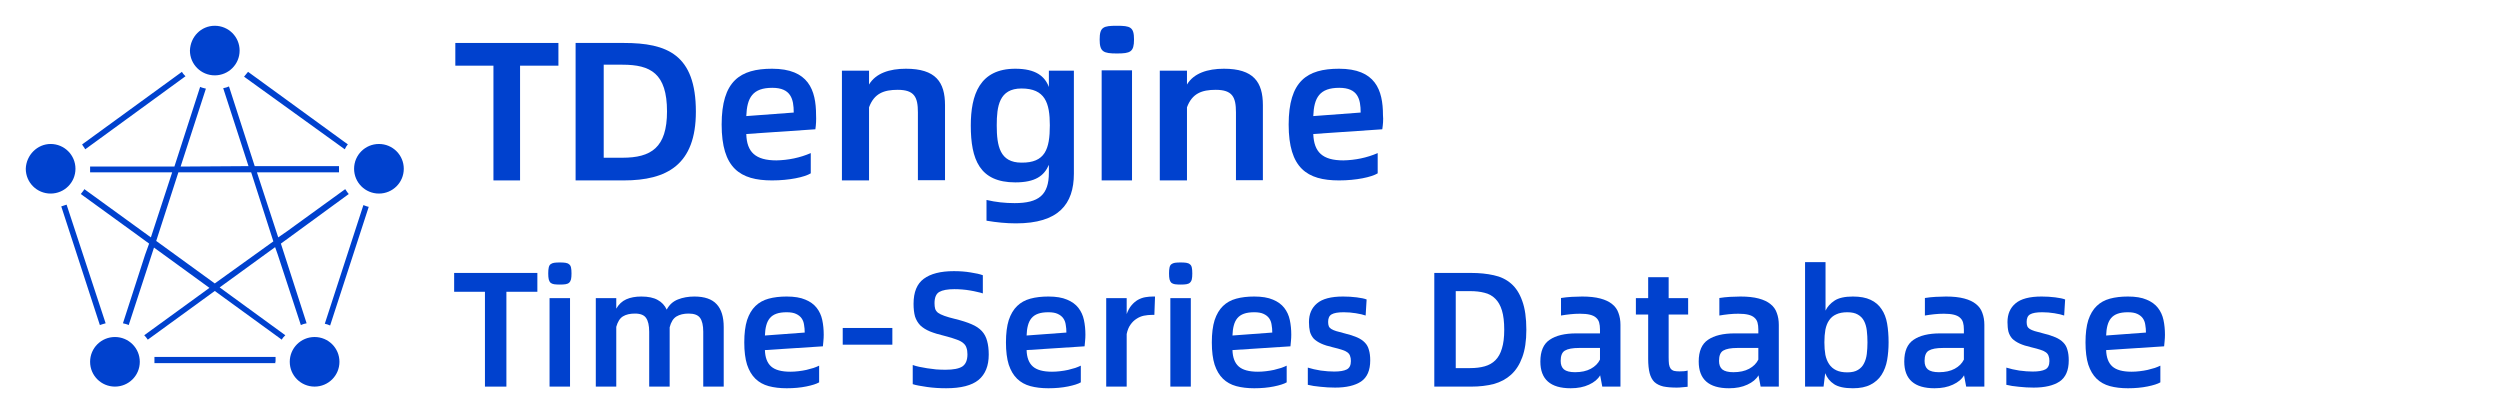
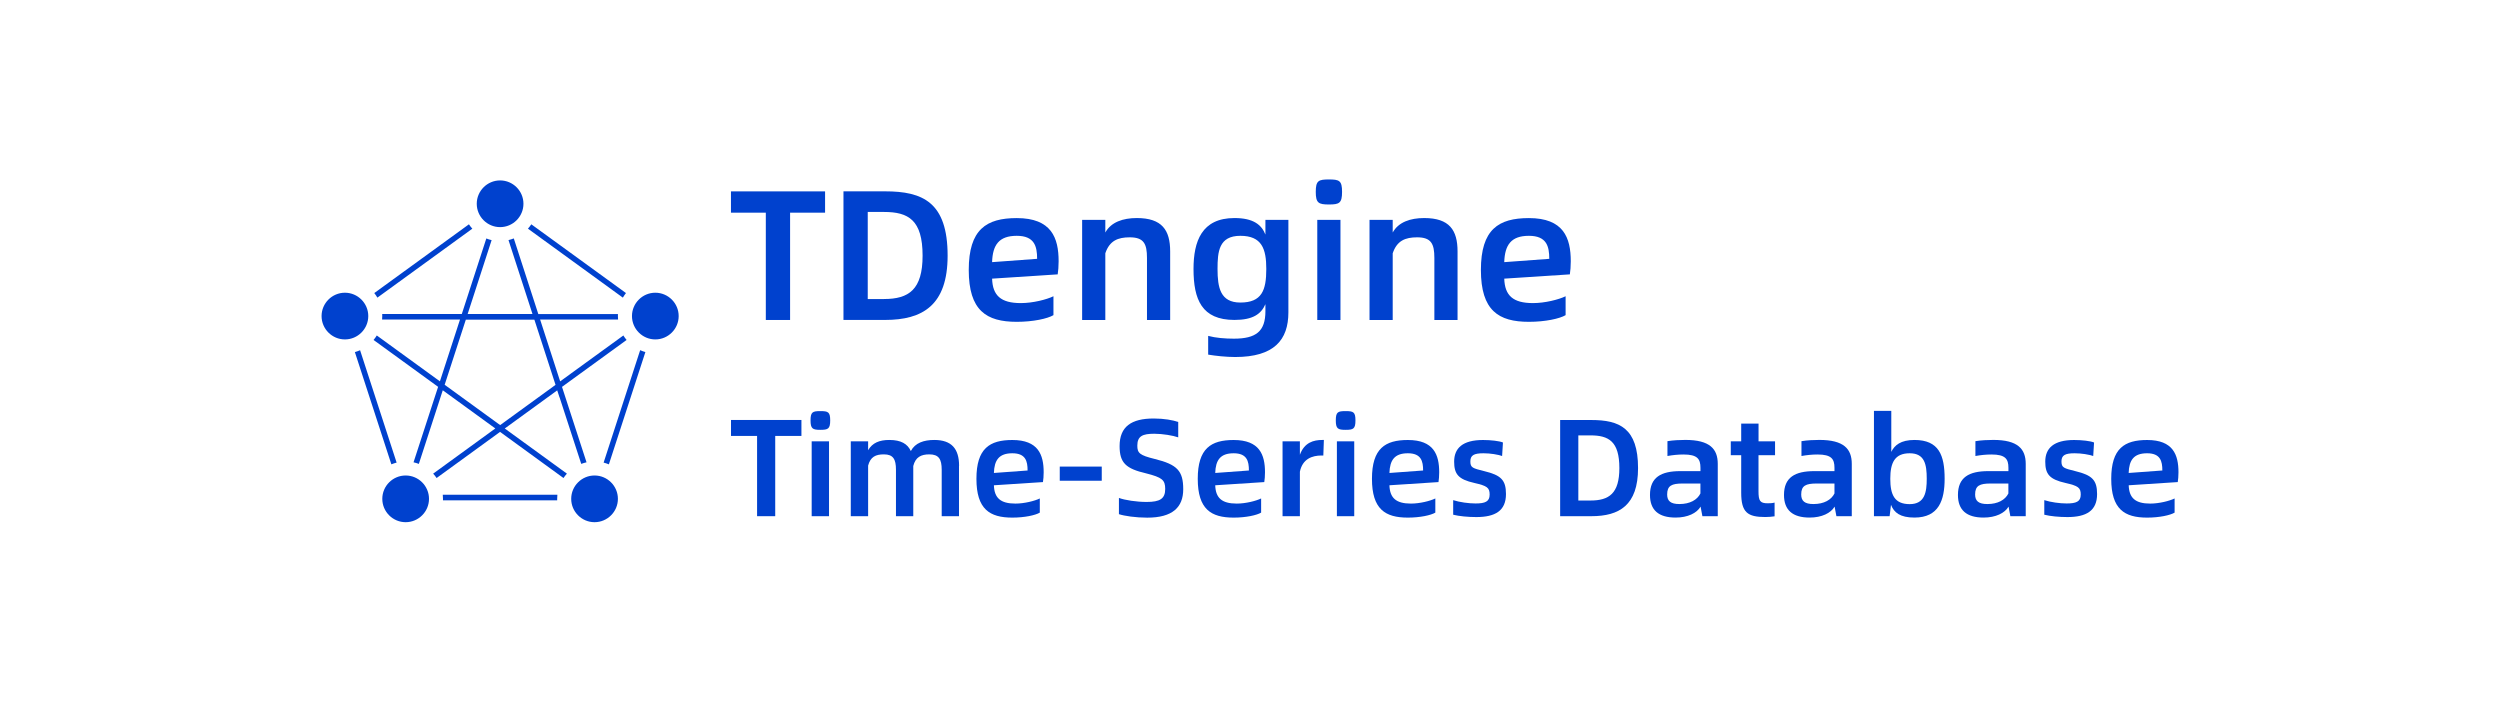
- <svg xmlns="http://www.w3.org/2000/svg" width="291" height="48" viewBox="0 0 291 48" fill="none">
-   <path d="M65 7.644H60.535V21H57.437V7.644H53V5H65V7.644Z" fill="#0041CE" />
-   <path d="M72.6 5C77.64 5 81 6.333 81 13C81 19.177 77.64 21 72.6 21H67V5H72.6ZM72.453 18.36C75.783 18.36 77.64 17.191 77.64 12.973C77.64 8.537 75.724 7.531 72.453 7.531H70.272V18.36H72.453Z" fill="#0041CE" />
-   <path d="M94.909 15.049L86.868 15.597C86.922 17.709 87.94 18.669 90.379 18.669C91.747 18.641 93.114 18.367 94.373 17.819V20.177C93.65 20.616 91.881 21 89.87 21C86.144 21 84 19.574 84 14.5C84 9.426 86.144 8 89.87 8C94.105 8 94.99 10.468 94.99 13.403C95.017 13.951 94.99 14.5 94.909 15.049ZM92.39 13.101C92.39 11.538 92.068 10.222 89.897 10.222C87.619 10.222 86.948 11.346 86.868 13.513L92.39 13.101Z" fill="#0041CE" />
-   <path d="M110 12.24V20.972H106.844V13.077C106.844 11.292 106.427 10.455 104.491 10.455C102.883 10.455 101.752 10.873 101.156 12.491V21H98V8.223H101.156V9.841C101.931 8.53 103.538 8 105.444 8C108.898 8 110 9.534 110 12.24Z" fill="#0041CE" />
-   <path d="M125 8.227V20.208C125 23.785 123.199 26 118.266 26C117.129 26 115.965 25.886 114.829 25.688V23.274C115.91 23.53 116.991 23.643 118.099 23.643C120.898 23.643 122.09 22.707 122.09 20.095V19.186C121.536 20.464 120.51 21.23 118.182 21.23C114.025 21.23 113 18.561 113 14.615C113 11.038 114.025 8 118.182 8C120.566 8 121.619 8.88 122.09 10.129V8.227H125ZM122.201 14.587C122.201 11.975 121.647 10.3 118.903 10.3C116.298 10.3 116.021 12.372 116.021 14.587C116.021 17 116.381 18.931 118.903 18.931C121.647 18.959 122.201 17.369 122.201 14.587Z" fill="#0041CE" />
-   <path d="M128 4.598C128 3.14 128.433 3 130 3C131.567 3 132 3.14 132 4.598C132 6.056 131.567 6.224 130 6.224C128.433 6.224 128 6.028 128 4.598ZM128.233 8.187H131.767V21H128.233V8.187Z" fill="#0041CE" />
-   <path d="M147 12.24V20.972H143.866V13.077C143.866 11.292 143.448 10.455 141.507 10.455C139.896 10.455 138.761 10.873 138.164 12.491V21H135V8.223H138.164V9.841C138.94 8.53 140.552 8 142.463 8C145.896 8 147 9.534 147 12.24Z" fill="#0041CE" />
-   <path d="M160.898 15.049L152.865 15.597C152.945 17.709 153.936 18.669 156.373 18.669C157.738 18.641 159.104 18.367 160.363 17.819V20.177C159.64 20.616 157.872 21 155.864 21C152.142 21 150 19.574 150 14.5C150 9.426 152.142 8 155.864 8C160.095 8 160.978 10.468 160.978 13.403C161.032 13.951 160.978 14.5 160.898 15.049ZM158.381 13.101C158.381 11.538 158.06 10.222 155.891 10.222C153.615 10.222 152.945 11.346 152.865 13.513L158.381 13.101Z" fill="#0041CE" />
-   <path fill-rule="evenodd" clip-rule="evenodd" d="M25 3C26.601 3 27.892 4.288 27.892 5.886C27.892 7.483 26.601 8.772 25 8.772C23.399 8.772 22.108 7.483 22.108 5.886C22.16 4.288 23.399 3 25 3ZM5.892 16.759C7.493 16.759 8.784 18.048 8.784 19.645C8.784 21.243 7.493 22.531 5.892 22.531C4.291 22.531 3 21.243 3 19.645C3.052 18.048 4.343 16.759 5.892 16.759ZM13.38 39.228C14.981 39.228 16.272 40.517 16.272 42.114C16.272 43.712 14.981 45 13.38 45C11.779 45 10.488 43.712 10.488 42.114C10.488 40.517 11.779 39.228 13.38 39.228ZM36.62 39.228C38.221 39.228 39.512 40.517 39.512 42.114C39.512 43.712 38.221 45 36.62 45C35.019 45 33.728 43.712 33.728 42.114C33.728 40.517 35.019 39.228 36.62 39.228ZM29.235 20.058H20.765L18.183 28.045L25 32.993L31.817 28.097L29.235 20.058ZM21.023 19.388L23.967 10.318C23.761 10.266 23.502 10.215 23.296 10.112L20.3 19.388H10.488C10.488 19.491 10.488 19.542 10.488 19.645C10.488 19.8 10.488 19.955 10.488 20.058H20.042L17.563 27.633L9.817 22.016C9.714 22.222 9.559 22.377 9.404 22.583L16.014 27.375L17.357 28.355L16.892 29.643L14.31 37.631C14.516 37.682 14.775 37.734 14.981 37.837L17.925 28.818L24.38 33.508L16.789 39.022C16.944 39.177 17.099 39.383 17.202 39.537L25 33.869L32.798 39.537C32.901 39.331 33.056 39.177 33.211 39.022L25.568 33.456L32.023 28.767L32.333 29.643L35.019 37.837C35.225 37.734 35.432 37.682 35.69 37.631L32.695 28.355L34.038 27.375L40.596 22.583C40.441 22.428 40.338 22.222 40.183 22.016L33.779 26.654L33.573 26.809L32.385 27.633L29.906 20.058H39.46C39.46 19.903 39.46 19.748 39.46 19.594C39.46 19.491 39.46 19.439 39.46 19.336H29.648L26.653 10.06C26.446 10.163 26.239 10.215 25.981 10.266L28.925 19.336L21.023 19.388ZM9.559 16.811L21.178 8.36C21.282 8.566 21.437 8.72 21.591 8.875L9.92 17.378C9.817 17.172 9.662 17.017 9.559 16.811ZM11.624 37.837L7.131 24.026C7.338 23.974 7.545 23.871 7.751 23.82L12.296 37.631C12.038 37.682 11.831 37.785 11.624 37.837ZM32.075 42.269H17.977C17.977 42.217 17.977 42.166 17.977 42.063C17.977 41.908 17.977 41.753 17.977 41.547H32.075C32.075 41.702 32.075 41.856 32.075 42.063C32.023 42.166 32.023 42.217 32.075 42.269ZM42.92 24.077L38.427 37.888C38.221 37.785 38.014 37.734 37.807 37.682L42.3 23.871C42.455 23.923 42.662 24.026 42.92 24.077ZM28.873 8.36L40.493 16.811C40.338 16.966 40.235 17.172 40.132 17.378L28.408 8.926C28.563 8.72 28.718 8.566 28.873 8.36ZM44.108 16.759C45.709 16.759 47 18.048 47 19.645C47 21.243 45.709 22.531 44.108 22.531C42.507 22.531 41.216 21.243 41.216 19.645C41.216 18.048 42.507 16.759 44.108 16.759Z" fill="#0041CE" />
-   <path d="M252 38.958C252 39.212 251.987 39.46 251.962 39.702C251.949 39.93 251.93 40.134 251.904 40.312L245.155 40.75C245.181 41.614 245.422 42.25 245.88 42.657C246.337 43.063 247.081 43.267 248.11 43.267C248.415 43.267 248.727 43.248 249.045 43.21C249.375 43.172 249.686 43.121 249.979 43.057C250.284 42.981 250.563 42.905 250.818 42.828C251.072 42.739 251.288 42.65 251.466 42.562V44.506C251.161 44.684 250.665 44.843 249.979 44.983C249.292 45.123 248.53 45.193 247.691 45.193C246.903 45.193 246.204 45.11 245.594 44.945C244.984 44.779 244.469 44.493 244.049 44.087C243.63 43.68 243.306 43.133 243.077 42.447C242.861 41.761 242.753 40.896 242.753 39.854C242.753 38.812 242.861 37.948 243.077 37.261C243.306 36.575 243.63 36.028 244.049 35.622C244.469 35.215 244.984 34.929 245.594 34.764C246.204 34.598 246.903 34.516 247.691 34.516C248.581 34.516 249.305 34.636 249.864 34.878C250.424 35.107 250.862 35.425 251.18 35.831C251.498 36.238 251.714 36.708 251.828 37.242C251.943 37.776 252 38.348 252 38.958ZM249.788 38.71C249.788 38.392 249.763 38.094 249.712 37.814C249.674 37.522 249.578 37.268 249.426 37.051C249.273 36.835 249.057 36.664 248.778 36.537C248.511 36.41 248.149 36.346 247.691 36.346C247.208 36.346 246.808 36.403 246.49 36.518C246.172 36.632 245.918 36.804 245.727 37.032C245.537 37.261 245.397 37.547 245.308 37.89C245.219 38.221 245.168 38.608 245.155 39.053L249.788 38.71Z" fill="#0041CE" />
-   <path d="M236.722 45.116C236.15 45.116 235.578 45.084 235.006 45.021C234.434 44.97 233.944 44.894 233.538 44.792V42.79C233.982 42.93 234.485 43.044 235.044 43.133C235.616 43.21 236.137 43.248 236.607 43.248C237.268 43.248 237.757 43.165 238.075 43C238.393 42.835 238.552 42.511 238.552 42.028C238.552 41.786 238.52 41.589 238.457 41.437C238.406 41.271 238.304 41.132 238.151 41.017C237.999 40.903 237.783 40.801 237.503 40.712C237.236 40.623 236.887 40.528 236.455 40.426C235.895 40.299 235.438 40.153 235.082 39.988C234.726 39.822 234.44 39.632 234.224 39.416C234.021 39.187 233.874 38.92 233.785 38.615C233.709 38.297 233.671 37.922 233.671 37.49C233.671 36.562 233.982 35.838 234.605 35.316C235.228 34.783 236.239 34.516 237.637 34.516C238.183 34.516 238.711 34.547 239.219 34.611C239.74 34.675 240.128 34.757 240.382 34.859L240.268 36.727C239.988 36.626 239.607 36.537 239.124 36.46C238.654 36.384 238.183 36.346 237.713 36.346C237.052 36.346 236.582 36.429 236.302 36.594C236.035 36.746 235.902 37.039 235.902 37.471C235.902 37.674 235.927 37.84 235.978 37.967C236.029 38.094 236.124 38.202 236.264 38.291C236.404 38.38 236.594 38.462 236.836 38.539C237.09 38.615 237.421 38.704 237.827 38.806C238.399 38.945 238.876 39.098 239.257 39.263C239.639 39.428 239.944 39.632 240.172 39.873C240.401 40.102 240.56 40.388 240.649 40.731C240.751 41.062 240.802 41.468 240.802 41.951C240.802 43.108 240.446 43.928 239.734 44.411C239.022 44.881 238.018 45.116 236.722 45.116Z" fill="#0041CE" />
-   <path d="M226.518 34.516C227.356 34.516 228.062 34.592 228.634 34.745C229.206 34.897 229.663 35.113 230.007 35.393C230.362 35.672 230.61 36.022 230.75 36.441C230.903 36.848 230.979 37.306 230.979 37.814V45.002H228.863L228.615 43.686C228.361 44.131 227.928 44.493 227.318 44.773C226.721 45.053 226.009 45.193 225.183 45.193C222.831 45.193 221.656 44.157 221.656 42.085C221.656 40.877 222.018 40.032 222.743 39.549C223.467 39.053 224.497 38.806 225.831 38.806H228.596V38.348C228.596 38.043 228.564 37.776 228.5 37.547C228.437 37.318 228.316 37.128 228.138 36.975C227.973 36.823 227.738 36.708 227.433 36.632C227.128 36.556 226.74 36.518 226.27 36.518C225.901 36.518 225.532 36.537 225.164 36.575C224.795 36.613 224.427 36.664 224.058 36.727V34.687C224.452 34.624 224.865 34.579 225.297 34.554C225.742 34.529 226.149 34.516 226.518 34.516ZM225.698 43.324C226.422 43.324 227.032 43.191 227.528 42.924C228.024 42.657 228.38 42.301 228.596 41.856V40.502H226.155C225.405 40.502 224.859 40.604 224.516 40.807C224.185 40.998 224.02 41.398 224.02 42.009C224.02 42.453 224.147 42.784 224.401 43C224.668 43.216 225.1 43.324 225.698 43.324Z" fill="#0041CE" />
-   <path d="M215.676 34.516C216.515 34.516 217.201 34.643 217.735 34.897C218.282 35.151 218.707 35.514 219.013 35.984C219.33 36.441 219.546 37.001 219.661 37.661C219.775 38.322 219.832 39.053 219.832 39.854C219.832 40.579 219.775 41.265 219.661 41.913C219.546 42.561 219.33 43.133 219.013 43.629C218.707 44.112 218.282 44.493 217.735 44.773C217.201 45.053 216.515 45.193 215.676 45.193C214.697 45.193 213.966 45.034 213.483 44.716C213 44.398 212.657 43.972 212.454 43.438L212.263 45.002H210.109V30.512H212.492V36.155C212.708 35.698 213.058 35.31 213.541 34.992C214.024 34.675 214.735 34.516 215.676 34.516ZM215.028 43.343C215.549 43.343 215.962 43.248 216.267 43.057C216.585 42.867 216.82 42.612 216.973 42.294C217.138 41.977 217.246 41.608 217.297 41.189C217.347 40.757 217.373 40.312 217.373 39.854C217.373 39.358 217.347 38.901 217.297 38.481C217.246 38.049 217.138 37.674 216.973 37.356C216.807 37.039 216.566 36.791 216.248 36.613C215.943 36.435 215.536 36.346 215.028 36.346C214.507 36.346 214.075 36.429 213.731 36.594C213.388 36.746 213.115 36.975 212.912 37.28C212.708 37.573 212.562 37.941 212.473 38.386C212.397 38.818 212.359 39.307 212.359 39.854C212.359 40.388 212.397 40.871 212.473 41.303C212.562 41.722 212.708 42.085 212.912 42.39C213.115 42.695 213.388 42.93 213.731 43.095C214.075 43.261 214.507 43.343 215.028 43.343Z" fill="#0041CE" />
-   <path d="M202.592 34.516C203.431 34.516 204.137 34.592 204.709 34.745C205.28 34.897 205.738 35.113 206.081 35.393C206.437 35.672 206.685 36.022 206.825 36.441C206.977 36.848 207.054 37.306 207.054 37.814V45.002H204.937L204.689 43.686C204.435 44.131 204.003 44.493 203.393 44.773C202.796 45.053 202.084 45.193 201.258 45.193C198.906 45.193 197.73 44.157 197.73 42.085C197.73 40.877 198.093 40.032 198.817 39.549C199.542 39.053 200.571 38.806 201.906 38.806H204.67V38.348C204.67 38.043 204.639 37.776 204.575 37.547C204.511 37.318 204.391 37.128 204.213 36.975C204.048 36.823 203.812 36.708 203.507 36.632C203.202 36.556 202.815 36.518 202.344 36.518C201.976 36.518 201.607 36.537 201.239 36.575C200.87 36.613 200.501 36.664 200.133 36.727V34.687C200.527 34.624 200.94 34.579 201.372 34.554C201.817 34.529 202.224 34.516 202.592 34.516ZM201.772 43.324C202.497 43.324 203.107 43.191 203.603 42.924C204.098 42.657 204.454 42.301 204.67 41.856V40.502H202.23C201.48 40.502 200.934 40.604 200.59 40.807C200.26 40.998 200.095 41.398 200.095 42.009C200.095 42.453 200.222 42.784 200.476 43C200.743 43.216 201.175 43.324 201.772 43.324Z" fill="#0041CE" />
-   <path d="M194.231 36.613V41.57C194.231 41.9 194.243 42.174 194.269 42.39C194.307 42.606 194.37 42.777 194.459 42.904C194.561 43.032 194.695 43.121 194.86 43.171C195.025 43.21 195.241 43.229 195.508 43.229C195.686 43.229 195.851 43.222 196.004 43.21C196.156 43.197 196.302 43.171 196.442 43.133V45.021C196.239 45.046 196.029 45.065 195.813 45.078C195.597 45.103 195.381 45.116 195.165 45.116C194.555 45.116 194.034 45.072 193.601 44.983C193.182 44.881 192.839 44.709 192.572 44.468C192.318 44.214 192.133 43.87 192.019 43.438C191.905 42.993 191.847 42.434 191.847 41.761V36.613H190.417V34.706H191.847V32.266H194.231V34.706H196.499V36.613H194.231Z" fill="#0041CE" />
-   <path d="M184.16 34.516C184.999 34.516 185.704 34.592 186.276 34.745C186.848 34.897 187.306 35.113 187.649 35.393C188.005 35.672 188.253 36.022 188.393 36.441C188.545 36.848 188.621 37.306 188.621 37.814V45.002H186.505L186.257 43.686C186.003 44.131 185.571 44.493 184.961 44.773C184.363 45.053 183.652 45.193 182.825 45.193C180.474 45.193 179.298 44.157 179.298 42.085C179.298 40.877 179.661 40.032 180.385 39.549C181.11 39.053 182.139 38.806 183.474 38.806H186.238V38.348C186.238 38.043 186.206 37.776 186.143 37.547C186.079 37.318 185.959 37.128 185.781 36.975C185.615 36.823 185.38 36.708 185.075 36.632C184.77 36.556 184.383 36.518 183.912 36.518C183.544 36.518 183.175 36.537 182.806 36.575C182.438 36.613 182.069 36.664 181.701 36.727V34.687C182.095 34.624 182.508 34.579 182.94 34.554C183.385 34.529 183.791 34.516 184.16 34.516ZM183.34 43.324C184.065 43.324 184.675 43.191 185.171 42.924C185.666 42.657 186.022 42.301 186.238 41.856V40.502H183.798C183.048 40.502 182.501 40.604 182.158 40.807C181.828 40.998 181.662 41.398 181.662 42.009C181.662 42.453 181.79 42.784 182.044 43C182.311 43.216 182.743 43.324 183.34 43.324Z" fill="#0041CE" />
-   <path d="M171.241 31.77C172.207 31.77 173.084 31.859 173.873 32.037C174.661 32.202 175.334 32.526 175.893 33.01C176.453 33.492 176.885 34.166 177.19 35.031C177.508 35.895 177.667 37.013 177.667 38.386C177.667 39.67 177.508 40.737 177.19 41.589C176.885 42.428 176.453 43.102 175.893 43.61C175.334 44.118 174.661 44.481 173.873 44.697C173.084 44.9 172.207 45.002 171.241 45.002H166.952V31.77H171.241ZM171.127 42.847C171.763 42.847 172.328 42.778 172.824 42.638C173.32 42.498 173.733 42.263 174.063 41.932C174.406 41.589 174.661 41.132 174.826 40.559C175.004 39.988 175.093 39.263 175.093 38.386C175.093 37.471 175.004 36.721 174.826 36.136C174.648 35.552 174.387 35.094 174.044 34.764C173.701 34.42 173.281 34.192 172.786 34.077C172.303 33.95 171.75 33.887 171.127 33.887H169.449V42.847H171.127Z" fill="#0041CE" />
-   <path d="M155.414 45.116C154.842 45.116 154.27 45.084 153.698 45.021C153.126 44.97 152.637 44.894 152.23 44.792V42.79C152.675 42.93 153.177 43.044 153.736 43.133C154.308 43.21 154.829 43.248 155.3 43.248C155.961 43.248 156.45 43.165 156.768 43C157.085 42.835 157.244 42.511 157.244 42.028C157.244 41.786 157.212 41.589 157.149 41.437C157.098 41.271 156.996 41.132 156.844 41.017C156.691 40.903 156.475 40.801 156.196 40.712C155.929 40.623 155.579 40.528 155.147 40.426C154.588 40.299 154.13 40.153 153.774 39.988C153.418 39.822 153.132 39.632 152.916 39.416C152.713 39.187 152.567 38.92 152.478 38.615C152.402 38.297 152.363 37.922 152.363 37.49C152.363 36.562 152.675 35.838 153.298 35.316C153.92 34.783 154.931 34.516 156.329 34.516C156.876 34.516 157.403 34.547 157.912 34.611C158.433 34.675 158.82 34.757 159.075 34.859L158.96 36.727C158.681 36.626 158.299 36.537 157.816 36.46C157.346 36.384 156.876 36.346 156.405 36.346C155.744 36.346 155.274 36.429 154.995 36.594C154.728 36.746 154.594 37.039 154.594 37.471C154.594 37.674 154.62 37.84 154.67 37.967C154.721 38.094 154.817 38.202 154.956 38.291C155.096 38.38 155.287 38.462 155.528 38.539C155.783 38.615 156.113 38.704 156.52 38.806C157.092 38.945 157.568 39.098 157.95 39.263C158.331 39.428 158.636 39.632 158.865 39.873C159.094 40.102 159.253 40.388 159.341 40.731C159.443 41.062 159.494 41.468 159.494 41.951C159.494 43.108 159.138 43.928 158.426 44.411C157.715 44.881 156.71 45.116 155.414 45.116Z" fill="#0041CE" />
-   <path d="M150.304 38.958C150.304 39.212 150.291 39.46 150.266 39.702C150.253 39.93 150.234 40.134 150.209 40.312L143.459 40.75C143.485 41.614 143.726 42.25 144.184 42.657C144.641 43.063 145.385 43.267 146.415 43.267C146.72 43.267 147.031 43.248 147.349 43.21C147.679 43.172 147.991 43.121 148.283 43.057C148.588 42.981 148.868 42.905 149.122 42.828C149.376 42.739 149.592 42.65 149.77 42.562V44.506C149.465 44.684 148.969 44.843 148.283 44.983C147.597 45.123 146.834 45.193 145.995 45.193C145.207 45.193 144.508 45.11 143.898 44.945C143.288 44.779 142.773 44.493 142.354 44.087C141.934 43.68 141.61 43.133 141.381 42.447C141.165 41.761 141.057 40.896 141.057 39.854C141.057 38.812 141.165 37.948 141.381 37.261C141.61 36.575 141.934 36.028 142.354 35.622C142.773 35.215 143.288 34.929 143.898 34.764C144.508 34.598 145.207 34.516 145.995 34.516C146.885 34.516 147.609 34.636 148.169 34.878C148.728 35.107 149.166 35.425 149.484 35.831C149.802 36.238 150.018 36.708 150.132 37.242C150.247 37.776 150.304 38.348 150.304 38.958ZM148.092 38.71C148.092 38.392 148.067 38.094 148.016 37.814C147.978 37.522 147.883 37.268 147.73 37.051C147.578 36.835 147.362 36.664 147.082 36.537C146.815 36.41 146.453 36.346 145.995 36.346C145.512 36.346 145.112 36.403 144.794 36.518C144.476 36.632 144.222 36.804 144.031 37.032C143.841 37.261 143.701 37.547 143.612 37.89C143.523 38.221 143.472 38.608 143.459 39.053L148.092 38.71Z" fill="#0041CE" />
-   <path d="M137.429 33.124C137.162 33.124 136.94 33.111 136.762 33.086C136.597 33.06 136.457 33.003 136.343 32.914C136.241 32.812 136.171 32.679 136.133 32.514C136.095 32.349 136.076 32.12 136.076 31.827C136.076 31.535 136.095 31.306 136.133 31.141C136.171 30.963 136.241 30.836 136.343 30.76C136.457 30.671 136.597 30.614 136.762 30.588C136.94 30.563 137.162 30.55 137.429 30.55C137.696 30.55 137.912 30.563 138.078 30.588C138.256 30.614 138.395 30.671 138.497 30.76C138.611 30.836 138.688 30.963 138.726 31.141C138.764 31.306 138.783 31.535 138.783 31.827C138.783 32.12 138.764 32.349 138.726 32.514C138.688 32.679 138.611 32.812 138.497 32.914C138.395 33.003 138.256 33.06 138.078 33.086C137.912 33.111 137.696 33.124 137.429 33.124ZM136.228 34.706H138.611V45.002H136.228V34.706Z" fill="#0041CE" />
-   <path d="M134.445 34.516L134.368 36.651H134.121C133.79 36.651 133.466 36.683 133.148 36.746C132.843 36.81 132.557 36.931 132.29 37.109C132.023 37.274 131.788 37.503 131.585 37.795C131.382 38.075 131.235 38.437 131.146 38.882V45.002H128.763V34.706H131.146V36.556C131.299 36.136 131.49 35.793 131.718 35.526C131.947 35.259 132.195 35.05 132.462 34.897C132.742 34.745 133.028 34.643 133.32 34.592C133.625 34.541 133.93 34.516 134.235 34.516H134.445Z" fill="#0041CE" />
-   <path d="M126.341 38.958C126.341 39.212 126.328 39.46 126.303 39.702C126.29 39.93 126.271 40.134 126.246 40.312L119.497 40.75C119.522 41.614 119.763 42.25 120.221 42.657C120.679 43.063 121.422 43.267 122.452 43.267C122.757 43.267 123.068 43.248 123.386 43.21C123.716 43.172 124.028 43.121 124.32 43.057C124.625 42.981 124.905 42.905 125.159 42.828C125.413 42.739 125.629 42.65 125.807 42.562V44.506C125.502 44.684 125.006 44.843 124.32 44.983C123.634 45.123 122.871 45.193 122.032 45.193C121.244 45.193 120.545 45.11 119.935 44.945C119.325 44.779 118.81 44.493 118.391 44.087C117.971 43.68 117.647 43.133 117.418 42.447C117.202 41.761 117.094 40.896 117.094 39.854C117.094 38.812 117.202 37.948 117.418 37.261C117.647 36.575 117.971 36.028 118.391 35.622C118.81 35.215 119.325 34.929 119.935 34.764C120.545 34.598 121.244 34.516 122.032 34.516C122.922 34.516 123.646 34.636 124.206 34.878C124.765 35.107 125.204 35.425 125.521 35.831C125.839 36.238 126.055 36.708 126.169 37.242C126.284 37.776 126.341 38.348 126.341 38.958ZM124.129 38.71C124.129 38.392 124.104 38.094 124.053 37.814C124.015 37.522 123.92 37.268 123.767 37.051C123.615 36.835 123.399 36.664 123.119 36.537C122.852 36.41 122.49 36.346 122.032 36.346C121.549 36.346 121.149 36.403 120.831 36.518C120.513 36.632 120.259 36.804 120.068 37.032C119.878 37.261 119.738 37.547 119.649 37.89C119.56 38.221 119.509 38.608 119.497 39.053L124.129 38.71Z" fill="#0041CE" />
-   <path d="M110.132 45.192C109.738 45.192 109.35 45.18 108.969 45.154C108.587 45.129 108.225 45.091 107.882 45.04C107.539 44.989 107.227 44.938 106.948 44.887C106.668 44.837 106.433 44.779 106.242 44.716V42.485C106.446 42.561 106.693 42.631 106.986 42.695C107.278 42.758 107.589 42.816 107.92 42.866C108.263 42.917 108.613 42.962 108.969 43C109.337 43.025 109.699 43.038 110.055 43.038C110.97 43.038 111.625 42.911 112.019 42.657C112.413 42.39 112.61 41.919 112.61 41.246C112.61 40.941 112.572 40.687 112.496 40.483C112.432 40.267 112.305 40.083 112.114 39.93C111.924 39.765 111.657 39.625 111.314 39.511C110.983 39.384 110.545 39.25 109.998 39.111C109.299 38.945 108.714 38.767 108.244 38.577C107.787 38.386 107.412 38.151 107.119 37.871C106.84 37.579 106.636 37.236 106.509 36.842C106.395 36.435 106.338 35.939 106.338 35.355C106.338 34.007 106.732 33.041 107.52 32.457C108.32 31.859 109.49 31.561 111.028 31.561C111.739 31.561 112.394 31.611 112.991 31.713C113.589 31.802 114.059 31.91 114.402 32.037V34.153C114.224 34.09 114.008 34.033 113.754 33.982C113.5 33.918 113.22 33.861 112.915 33.81C112.623 33.759 112.318 33.721 112 33.696C111.682 33.67 111.384 33.658 111.104 33.658C110.303 33.658 109.712 33.766 109.331 33.982C108.962 34.198 108.778 34.636 108.778 35.297C108.778 35.552 108.803 35.768 108.854 35.946C108.905 36.111 109.013 36.263 109.178 36.403C109.356 36.53 109.604 36.651 109.922 36.765C110.24 36.88 110.659 37.001 111.18 37.128C111.956 37.318 112.591 37.522 113.087 37.738C113.595 37.954 113.996 38.221 114.288 38.538C114.58 38.856 114.784 39.238 114.898 39.682C115.025 40.127 115.089 40.661 115.089 41.284C115.089 42.58 114.695 43.559 113.907 44.22C113.119 44.868 111.86 45.192 110.132 45.192Z" fill="#0041CE" />
-   <path d="M98.093 38.176H103.87V40.121H98.093V38.176Z" fill="#0041CE" />
-   <path d="M95.881 38.958C95.881 39.212 95.868 39.46 95.843 39.702C95.83 39.93 95.811 40.134 95.786 40.312L89.037 40.75C89.062 41.614 89.303 42.25 89.761 42.657C90.219 43.063 90.962 43.267 91.992 43.267C92.297 43.267 92.608 43.248 92.926 43.21C93.256 43.172 93.568 43.121 93.86 43.057C94.165 42.981 94.445 42.905 94.699 42.828C94.953 42.739 95.169 42.65 95.347 42.562V44.506C95.042 44.684 94.546 44.843 93.86 44.983C93.174 45.123 92.411 45.193 91.572 45.193C90.784 45.193 90.085 45.11 89.475 44.945C88.865 44.779 88.35 44.493 87.931 44.087C87.511 43.68 87.187 43.133 86.958 42.447C86.742 41.761 86.634 40.896 86.634 39.854C86.634 38.812 86.742 37.948 86.958 37.261C87.187 36.575 87.511 36.028 87.931 35.622C88.35 35.215 88.865 34.929 89.475 34.764C90.085 34.598 90.784 34.516 91.572 34.516C92.462 34.516 93.186 34.636 93.746 34.878C94.305 35.107 94.743 35.425 95.061 35.831C95.379 36.238 95.595 36.708 95.71 37.242C95.824 37.776 95.881 38.348 95.881 38.958ZM93.669 38.71C93.669 38.392 93.644 38.094 93.593 37.814C93.555 37.522 93.46 37.268 93.307 37.051C93.155 36.835 92.939 36.664 92.659 36.537C92.392 36.41 92.03 36.346 91.572 36.346C91.089 36.346 90.689 36.403 90.371 36.518C90.053 36.632 89.799 36.804 89.609 37.032C89.418 37.261 89.278 37.547 89.189 37.89C89.1 38.221 89.049 38.608 89.037 39.053L93.669 38.71Z" fill="#0041CE" />
-   <path d="M80.828 34.516C82.01 34.516 82.874 34.814 83.421 35.412C83.968 35.996 84.241 36.886 84.241 38.081V45.002H81.858V38.615C81.858 37.89 81.737 37.356 81.495 37.013C81.254 36.67 80.809 36.499 80.161 36.499C79.589 36.499 79.112 36.613 78.731 36.842C78.362 37.071 78.102 37.49 77.949 38.1V45.002H75.566V38.615C75.566 37.89 75.445 37.356 75.204 37.013C74.975 36.67 74.543 36.499 73.907 36.499C73.335 36.499 72.871 36.607 72.516 36.823C72.16 37.039 71.899 37.446 71.734 38.043V45.002H69.351V34.706H71.734V35.927C72.026 35.418 72.414 35.056 72.897 34.84C73.38 34.624 73.965 34.516 74.651 34.516C75.452 34.516 76.087 34.649 76.557 34.916C77.028 35.17 77.377 35.545 77.606 36.041C77.898 35.482 78.331 35.088 78.903 34.859C79.475 34.63 80.116 34.516 80.828 34.516Z" fill="#0041CE" />
-   <path d="M65.169 33.124C64.902 33.124 64.68 33.111 64.502 33.086C64.337 33.06 64.197 33.003 64.082 32.914C63.981 32.812 63.911 32.679 63.873 32.514C63.834 32.349 63.815 32.12 63.815 31.827C63.815 31.535 63.834 31.306 63.873 31.141C63.911 30.963 63.981 30.836 64.082 30.76C64.197 30.671 64.337 30.614 64.502 30.588C64.68 30.563 64.902 30.55 65.169 30.55C65.436 30.55 65.652 30.563 65.817 30.588C65.995 30.614 66.135 30.671 66.237 30.76C66.351 30.836 66.427 30.963 66.466 31.141C66.504 31.306 66.523 31.535 66.523 31.827C66.523 32.12 66.504 32.349 66.466 32.514C66.427 32.679 66.351 32.812 66.237 32.914C66.135 33.003 65.995 33.06 65.817 33.086C65.652 33.111 65.436 33.124 65.169 33.124ZM63.968 34.706H66.351V45.002H63.968V34.706Z" fill="#0041CE" />
-   <path d="M62.549 33.963H58.945V45.002H56.448V33.963H52.863V31.77H62.549V33.963Z" fill="#0041CE" />
+ <svg xmlns="http://www.w3.org/2000/svg" version="1.1" viewBox="0 0 595.28 169.89">
+   <g fill="#0041ce">
+     <path d="m196.47 50.64h-8.34v25.55h-5.78v-25.55h-8.3v-5.07h22.41v5.07z" />
+     <path d="M210.77,45.56c8.91,0,14.87,2.56,14.87,15.31,0,11.82-5.96,15.31-14.87,15.31h-9.93v-30.62h9.93ZM210.5,71.2c5.91,0,9.18-2.25,9.18-10.32,0-8.52-3.4-10.41-9.18-10.41h-3.88v20.74h3.88Z" />
+     <path d="M251.85,65.33l-15.62,1.02c.13,4.01,2.07,5.82,6.84,5.82,2.87,0,6.13-.84,7.77-1.63v4.5c-1.41.84-4.85,1.59-8.74,1.59-7.24,0-11.43-2.69-11.43-12.35s4.19-12.35,11.43-12.35c8.25,0,9.97,4.68,9.97,10.28,0,1.19-.09,2.29-.22,3.13ZM246.95,61.62c0-2.96-.62-5.47-4.85-5.47s-5.74,2.16-5.87,6.27l10.72-.79Z" />
+     <path d="M278.63,59.86v16.33h-5.52v-14.78c0-3.35-.75-4.9-4.1-4.9-2.82,0-4.81.79-5.82,3.8v15.88h-5.52v-23.83h5.52v3c1.37-2.47,4.19-3.44,7.5-3.44,6,0,7.94,2.87,7.94,7.94Z" />
+     <path d="M306.78,52.36v22.02c0,6.57-3.4,10.63-12.66,10.63-2.12,0-4.68-.27-6.44-.57v-4.46c1.81.49,4.06.66,6.13.66,5.25,0,7.5-1.72,7.5-6.53v-1.68c-1.02,2.34-2.96,3.75-7.37,3.75-7.81,0-9.75-4.9-9.75-12.13,0-6.57,1.94-12.13,9.75-12.13,4.5,0,6.44,1.59,7.37,3.93v-3.49h5.47ZM301.52,64.05c0-4.81-1.06-7.9-6.18-7.9s-5.43,3.79-5.43,7.9c0,4.41.66,7.99,5.43,7.99,5.12,0,6.18-2.91,6.18-7.99Z" />
+     <path d="M313.3,45.69c0-2.69.66-2.96,3.13-2.96s3.13.26,3.13,2.96-.66,3-3.13,3-3.13-.35-3.13-3ZM313.66,52.36h5.52v23.83h-5.52v-23.83Z" />
+     <path d="M347.06,59.86v16.33h-5.52v-14.78c0-3.35-.75-4.9-4.1-4.9-2.82,0-4.81.79-5.82,3.8v15.88h-5.52v-23.83h5.52v3c1.37-2.47,4.19-3.44,7.5-3.44,6,0,7.94,2.87,7.94,7.94Z" />
+     <path d="M373.8,65.33l-15.62,1.02c.13,4.01,2.07,5.82,6.84,5.82,2.87,0,6.13-.84,7.77-1.63v4.5c-1.41.84-4.85,1.59-8.74,1.59-7.24,0-11.43-2.69-11.43-12.35s4.19-12.35,11.43-12.35c8.25,0,9.97,4.68,9.97,10.28,0,1.19-.09,2.29-.22,3.13ZM368.9,61.62c0-2.96-.62-5.47-4.85-5.47s-5.74,2.16-5.87,6.27l10.72-.79Z" />
+     <path d="M119.08,42.96c3.06,0,5.56,2.5,5.56,5.56s-2.5,5.56-5.56,5.56-5.56-2.5-5.56-5.56,2.5-5.56,5.56-5.56h0ZM82.13,69.7c3.06,0,5.56,2.5,5.56,5.56s-2.5,5.56-5.56,5.56-5.56-2.5-5.56-5.56,2.5-5.56,5.56-5.56h0ZM96.59,113.22c3.06,0,5.56,2.5,5.56,5.56s-2.5,5.56-5.56,5.56-5.56-2.5-5.56-5.56,2.5-5.56,5.56-5.56h0ZM141.57,113.22c3.06,0,5.56,2.5,5.56,5.56s-2.5,5.56-5.56,5.56-5.56-2.5-5.56-5.56,2.5-5.56,5.56-5.56h0ZM127.24,76.11h-16.32s-5.04,15.51-5.04,15.51l13.21,9.6,13.19-9.58-5.04-15.53h0ZM111.35,74.78l5.71-17.6c-.43-.1-.85-.23-1.26-.4l-5.84,17.99h-18.95c0,.16.01.32.01.49,0,.28-.01.56-.04.83h18.55s-4.78,14.71-4.78,14.71l-15.03-10.92c-.23.38-.49.73-.77,1.07l12.78,9.28h0s2.59,1.88,2.59,1.88l-.81,2.48h0s-5.04,15.49-5.04,15.49c.43.1.86.22,1.26.38l5.7-17.53,12.51,9.09-14.8,10.76c.3.32.57.67.82,1.04l15.11-10.98,15.1,10.98c.25-.37.52-.71.82-1.04l-14.8-10.75,12.49-9.08.54,1.66h.02s5.16,15.85,5.16,15.85c.41-.16.83-.28,1.26-.38l-5.84-17.96,2.57-1.87,12.81-9.3c-.28-.34-.54-.69-.77-1.07l-12.44,9.03-.35.26-2.26,1.64-4.77-14.72h18.56c-.03-.27-.04-.56-.04-.84,0-.16,0-.31.01-.47h-18.96s-5.84-18.01-5.84-18.01c-.41.16-.83.29-1.26.4l5.71,17.6h-15.46ZM89.12,69.78l22.54-16.37c.24.37.51.72.81,1.04l-22.61,16.42c-.22-.38-.47-.75-.74-1.09h0ZM93.19,110.57l-8.69-26.73c.43-.12.84-.27,1.24-.45l8.7,26.76c-.43.11-.85.25-1.25.41h0ZM132.68,119.14h-27.2c0-.12,0-.24,0-.36,0-.33-.02-.65-.05-.97h27.29c-.03.32-.05.64-.05.97,0,.12,0,.24,0,.36h0ZM153.67,83.84l-8.69,26.73c-.4-.17-.82-.31-1.25-.42l8.7-26.77c.4.18.81.33,1.24.45h0ZM126.51,53.41l22.54,16.37c-.27.35-.52.71-.74,1.09l-22.6-16.42c.29-.33.56-.68.81-1.05h0ZM156.04,69.7c3.06,0,5.56,2.5,5.56,5.56s-2.5,5.56-5.56,5.56-5.56-2.5-5.56-5.56,2.5-5.56,5.56-5.56h0Z" fill-rule="evenodd" />
+     <path d="m190.83 103.8h-6.24v19.11h-4.32v-19.11h-6.21v-3.8h16.77v3.8z" />
+     <path d="M193,100.1c0-2.01.5-2.21,2.34-2.21s2.34.2,2.34,2.21-.5,2.25-2.34,2.25-2.34-.26-2.34-2.25ZM193.27,105.09h4.13v17.82h-4.13v-17.82Z" />
+     <path d="M228.35,110.93v11.98h-4.12v-11.06c0-2.51-.69-3.66-2.94-3.66-1.98,0-3.3.66-3.83,2.77v11.95h-4.12v-11.06c0-2.51-.66-3.66-2.87-3.66-1.98,0-3.2.59-3.76,2.67v12.05h-4.13v-17.82h4.13v2.11c1.02-1.75,2.67-2.44,5.05-2.44,2.77,0,4.32.92,5.12,2.64,1.02-1.95,3.1-2.64,5.58-2.64,4.09,0,5.91,2.05,5.91,6.17Z" />
+     <path d="M248.34,114.79l-11.68.76c.1,3,1.55,4.36,5.12,4.36,2.15,0,4.59-.63,5.81-1.22v3.37c-1.06.63-3.63,1.19-6.54,1.19-5.41,0-8.55-2.01-8.55-9.24s3.14-9.24,8.55-9.24c6.17,0,7.46,3.5,7.46,7.69,0,.89-.07,1.72-.17,2.34ZM244.68,112.02c0-2.21-.46-4.09-3.63-4.09s-4.29,1.62-4.39,4.69l8.02-.59Z" />
+     <path d="m252.34 111.1h10v3.37h-10v-3.37z" />
+     <path d="M266.43,122.42v-3.86c1.39.53,4.19.96,6.6.96,3.17,0,4.42-.76,4.42-3.1,0-2.15-.76-2.74-4.52-3.7-4.82-1.12-6.34-2.48-6.34-6.5,0-4.65,2.81-6.57,8.12-6.57,2.48,0,4.65.4,5.84.83v3.66c-1.19-.43-3.73-.86-5.71-.86-2.77,0-4.03.56-4.03,2.84,0,1.75.53,2.28,4.16,3.17,5.35,1.32,6.77,2.84,6.77,7.2s-2.61,6.77-8.58,6.77c-2.71,0-5.45-.4-6.73-.83Z" />
+     <path d="M301.04,114.79l-11.68.76c.1,3,1.55,4.36,5.12,4.36,2.15,0,4.59-.63,5.81-1.22v3.37c-1.06.63-3.63,1.19-6.54,1.19-5.41,0-8.55-2.01-8.55-9.24s3.14-9.24,8.55-9.24c6.17,0,7.46,3.5,7.46,7.69,0,.89-.07,1.72-.17,2.34ZM297.38,112.02c0-2.21-.46-4.09-3.63-4.09s-4.29,1.62-4.39,4.69l8.02-.59Z" />
+     <path d="M315.23,104.76l-.13,3.7h-.43c-2.21,0-4.52.79-5.15,3.86v10.59h-4.13v-17.82h4.13v3.2c1.06-2.94,3.27-3.53,5.35-3.53h.36Z" />
+     <path d="M318.07,100.1c0-2.01.5-2.21,2.34-2.21s2.34.2,2.34,2.21-.5,2.25-2.34,2.25-2.34-.26-2.34-2.25ZM318.33,105.09h4.13v17.82h-4.13v-17.82Z" />
+     <path d="M342.52,114.79l-11.68.76c.1,3,1.55,4.36,5.12,4.36,2.15,0,4.59-.63,5.81-1.22v3.37c-1.06.63-3.63,1.19-6.54,1.19-5.41,0-8.55-2.01-8.55-9.24s3.14-9.24,8.55-9.24c6.17,0,7.46,3.5,7.46,7.69,0,.89-.07,1.72-.17,2.34ZM338.86,112.02c0-2.21-.46-4.09-3.63-4.09s-4.29,1.62-4.39,4.69l8.02-.59Z" />
+     <path d="M346.02,122.55v-3.46c1.55.5,3.7.79,5.31.79,2.28,0,3.37-.43,3.37-2.11s-.63-2.08-3.63-2.77c-3.83-.86-4.82-2.11-4.82-5.08,0-3.2,2.01-5.15,6.87-5.15,1.88,0,3.86.23,4.75.59l-.2,3.23c-.96-.36-2.81-.66-4.42-.66-2.28,0-3.14.46-3.14,1.95s.56,1.62,3.33,2.31c3.96.96,5.15,2.11,5.15,5.45,0,3.99-2.57,5.48-7.06,5.48-1.98,0-4.09-.2-5.51-.56Z" />
+     <path d="m378.92 100.01c6.67 0 11.12 1.91 11.12 11.45 0 8.85-4.46 11.45-11.12 11.45h-7.43v-22.91h7.43zm-0.2 19.17c4.42 0 6.87-1.68 6.87-7.72 0-6.37-2.54-7.79-6.87-7.79h-2.9v15.51h2.9z" />
+     <path d="M409.02,110.47v12.44h-3.66l-.43-2.28c-.89,1.55-3.07,2.61-5.94,2.61-4.06,0-6.11-1.78-6.11-5.38,0-4.19,2.61-5.68,7.23-5.68h4.79v-.79c0-2.11-.73-3.17-4.03-3.17-1.29,0-2.54.13-3.83.36v-3.53c1.35-.23,2.97-.3,4.26-.3,5.84,0,7.72,2.15,7.72,5.71ZM404.89,117.47v-2.34h-4.22c-2.61,0-3.7.5-3.7,2.61,0,1.55.83,2.28,2.91,2.28,2.51,0,4.26-.99,5.02-2.54Z" />
+     <path d="M418.72,108.39v8.58c0,2.31.36,2.87,2.21,2.87.63,0,1.12-.03,1.62-.17v3.27c-.69.1-1.45.17-2.21.17-4.26,0-5.74-1.12-5.74-5.81v-8.91h-2.48v-3.3h2.48v-4.22h4.13v4.22h3.93v3.3h-3.93Z" />
+     <path d="M440.93,110.47v12.44h-3.66l-.43-2.28c-.89,1.55-3.07,2.61-5.94,2.61-4.06,0-6.11-1.78-6.11-5.38,0-4.19,2.61-5.68,7.23-5.68h4.79v-.79c0-2.11-.73-3.17-4.03-3.17-1.29,0-2.54.13-3.83.36v-3.53c1.35-.23,2.97-.3,4.26-.3,5.84,0,7.72,2.15,7.72,5.71ZM436.81,117.47v-2.34h-4.22c-2.61,0-3.7.5-3.7,2.61,0,1.55.83,2.28,2.91,2.28,2.51,0,4.26-.99,5.02-2.54Z" />
+     <path d="m463.04 114c0 5.05-1.35 9.24-7.19 9.24-3.4 0-4.88-1.19-5.58-3.04l-0.33 2.71h-3.73v-25.08h4.13v9.77c0.76-1.58 2.24-2.84 5.51-2.84 5.84 0 7.19 3.66 7.19 9.24zm-4.26 0c0-3.43-0.5-6.07-4.06-6.07s-4.62 2.24-4.62 6.07 1.02 6.04 4.62 6.04 4.06-2.84 4.06-6.04z" />
+     <path d="M482.35,110.47v12.44h-3.66l-.43-2.28c-.89,1.55-3.07,2.61-5.94,2.61-4.06,0-6.11-1.78-6.11-5.38,0-4.19,2.61-5.68,7.23-5.68h4.79v-.79c0-2.11-.73-3.17-4.03-3.17-1.29,0-2.54.13-3.83.36v-3.53c1.35-.23,2.97-.3,4.26-.3,5.84,0,7.72,2.15,7.72,5.71ZM478.22,117.47v-2.34h-4.22c-2.61,0-3.7.5-3.7,2.61,0,1.55.83,2.28,2.91,2.28,2.51,0,4.26-.99,5.02-2.54Z" />
+     <path d="M486.77,122.55v-3.46c1.55.5,3.7.79,5.31.79,2.28,0,3.37-.43,3.37-2.11s-.63-2.08-3.63-2.77c-3.83-.86-4.82-2.11-4.82-5.08,0-3.2,2.01-5.15,6.87-5.15,1.88,0,3.86.23,4.75.59l-.2,3.23c-.96-.36-2.81-.66-4.42-.66-2.28,0-3.14.46-3.14,1.95s.56,1.62,3.33,2.31c3.96.96,5.15,2.11,5.15,5.45,0,3.99-2.57,5.48-7.06,5.48-1.98,0-4.09-.2-5.51-.56Z" />
+     <path d="M518.55,114.79l-11.68.76c.1,3,1.55,4.36,5.12,4.36,2.15,0,4.59-.63,5.81-1.22v3.37c-1.06.63-3.63,1.19-6.54,1.19-5.41,0-8.55-2.01-8.55-9.24s3.14-9.24,8.55-9.24c6.17,0,7.46,3.5,7.46,7.69,0,.89-.07,1.72-.17,2.34ZM514.88,112.02c0-2.21-.46-4.09-3.63-4.09s-4.29,1.62-4.39,4.69l8.02-.59Z" />
+   </g>
</svg>
